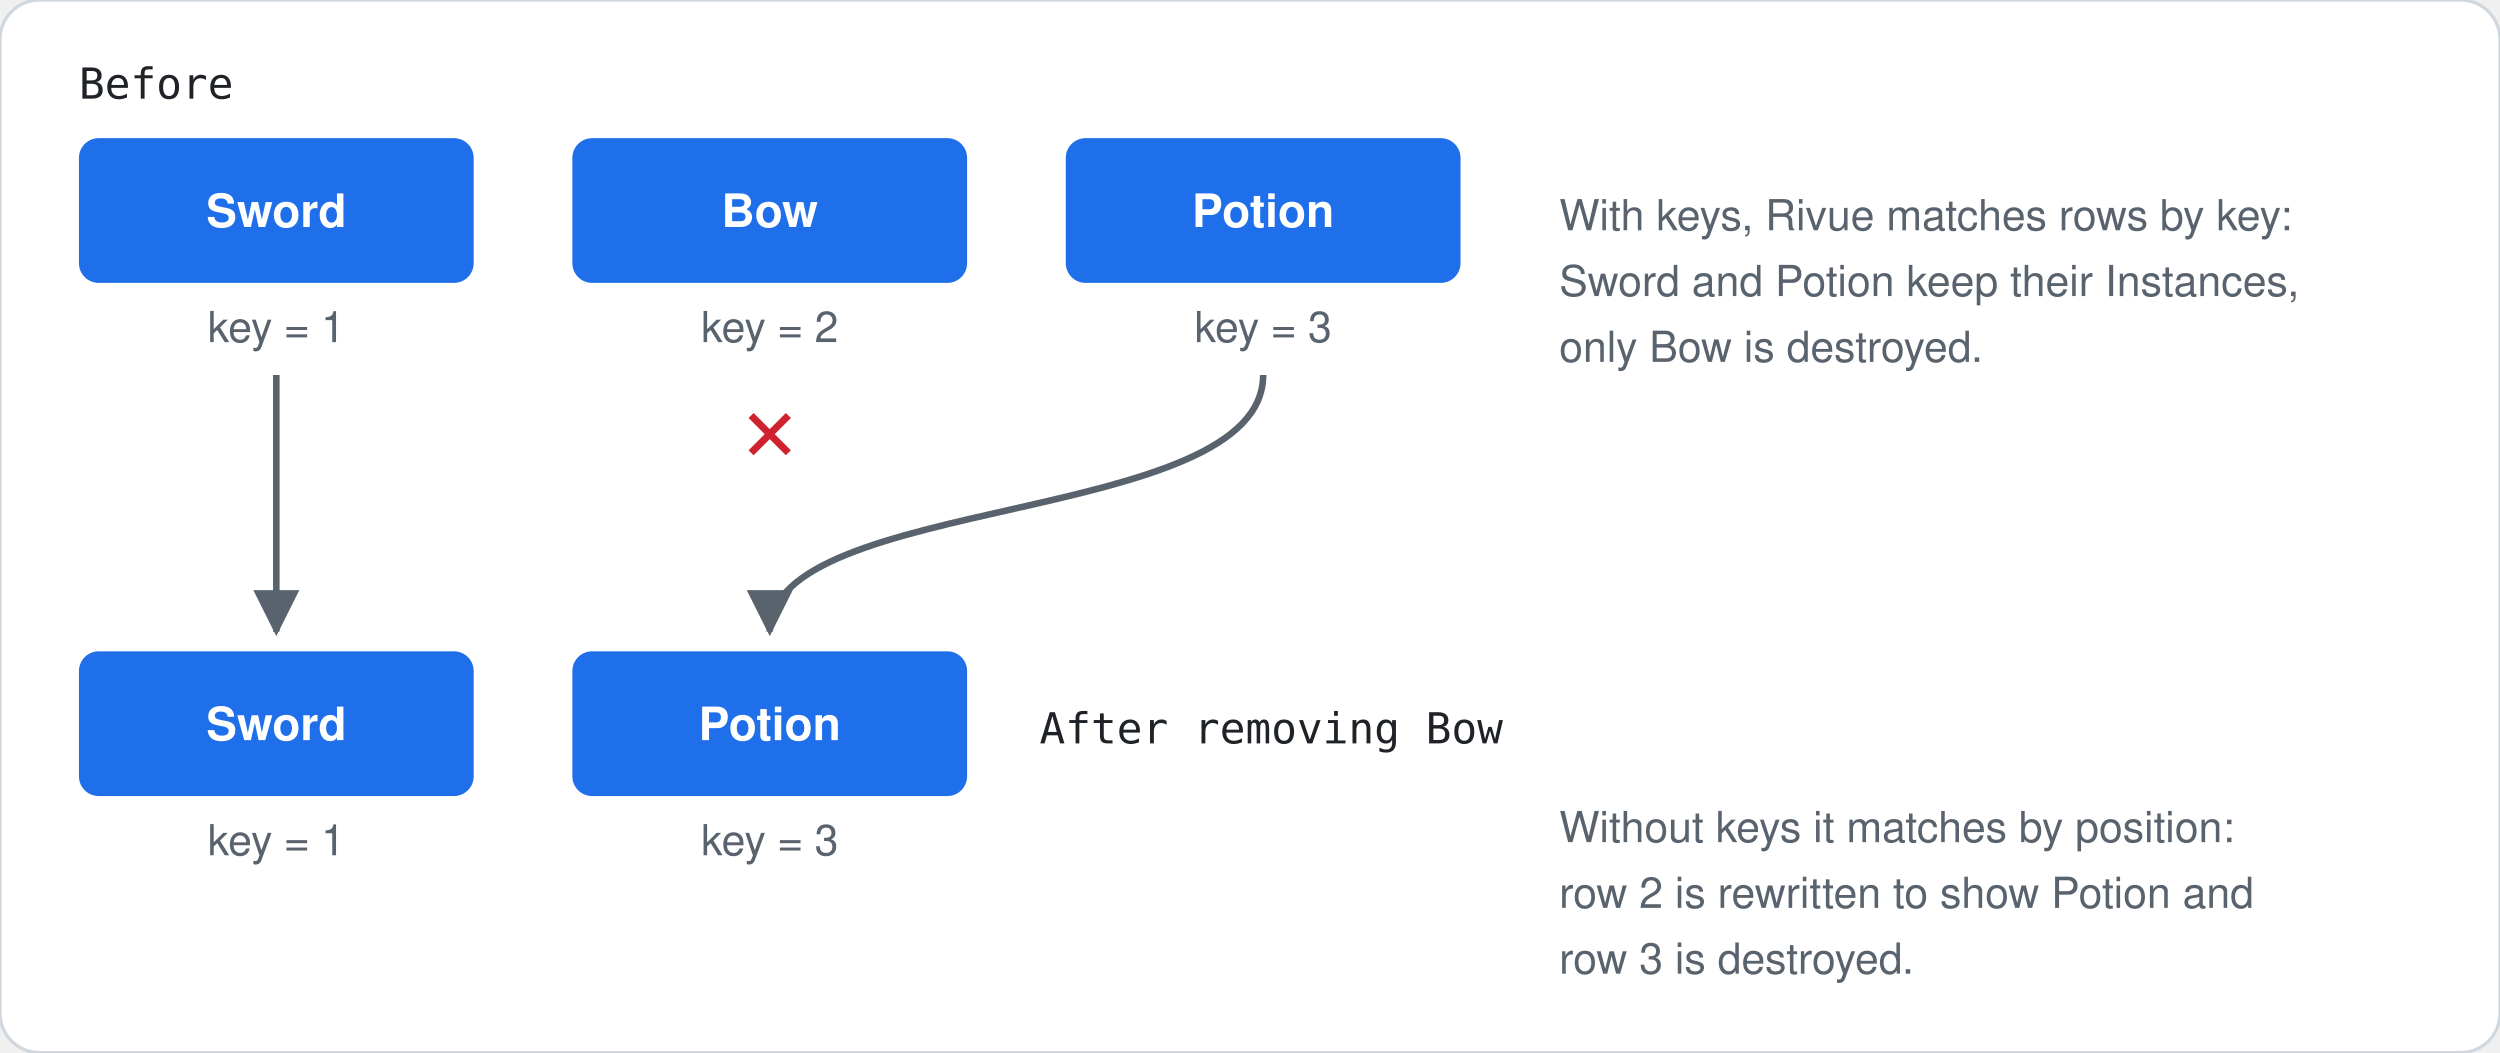
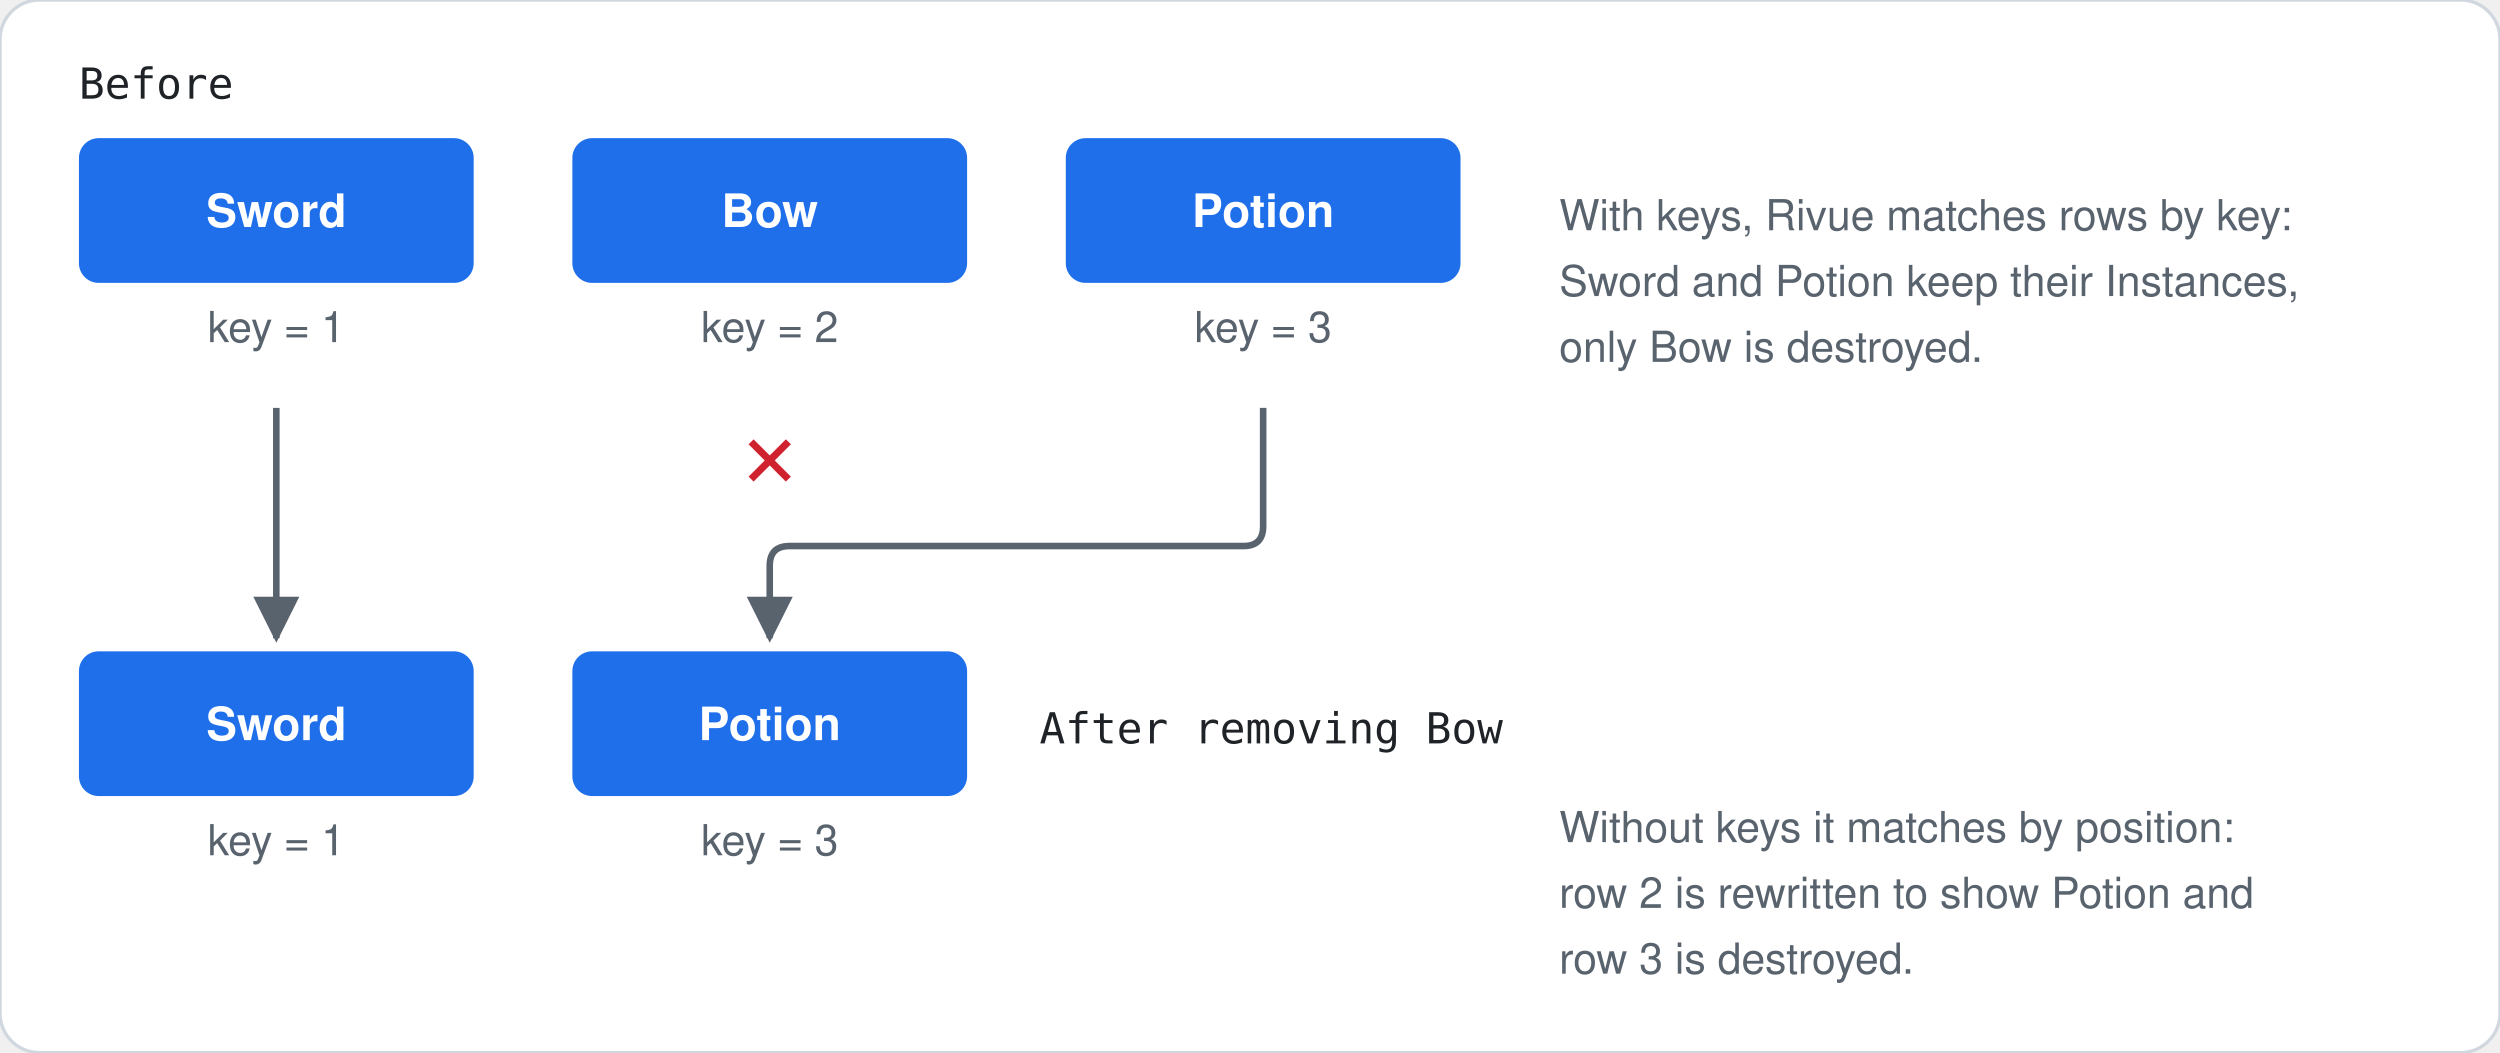
<svg xmlns="http://www.w3.org/2000/svg" viewBox="0 0 760 320" width="760" height="320">
  <rect width="760" height="320" rx="12" fill="#ffffff" stroke="#d0d7de" />
  <defs>
    <marker id="a" viewBox="0 0 10 10" refX="9" refY="5" markerWidth="7" markerHeight="7" orient="auto">
      <path d="M0 0 L10 5 L0 10 z" fill="#59636e" />
    </marker>
  </defs>
  <text xml:space="preserve" x="24" y="30" text-anchor="start" font-family="ui-monospace, SFMono-Regular, Menlo, Consolas, monospace" font-size="13" fill="#1f2328">Before</text>
  <rect x="24" y="42" width="120" height="44" rx="6" fill="#1f6feb" />
  <text x="84.0" y="69.0" text-anchor="middle" font-family="-apple-system, Segoe UI, Helvetica, Arial, sans-serif" font-size="14" font-weight="600" fill="#fff">Sword</text>
  <text x="84" y="104" text-anchor="middle" font-family="-apple-system, Segoe UI, Helvetica, Arial, sans-serif" font-size="13" fill="#59636e">key = 1</text>
  <rect x="174" y="42" width="120" height="44" rx="6" fill="#1f6feb" />
  <text x="234.0" y="69.0" text-anchor="middle" font-family="-apple-system, Segoe UI, Helvetica, Arial, sans-serif" font-size="14" font-weight="600" fill="#fff">Bow</text>
  <text x="234" y="104" text-anchor="middle" font-family="-apple-system, Segoe UI, Helvetica, Arial, sans-serif" font-size="13" fill="#59636e">key = 2</text>
  <rect x="324" y="42" width="120" height="44" rx="6" fill="#1f6feb" />
  <text x="384.0" y="69.0" text-anchor="middle" font-family="-apple-system, Segoe UI, Helvetica, Arial, sans-serif" font-size="14" font-weight="600" fill="#fff">Potion</text>
  <text x="384" y="104" text-anchor="middle" font-family="-apple-system, Segoe UI, Helvetica, Arial, sans-serif" font-size="13" fill="#59636e">key = 3</text>
  <text xml:space="preserve" x="316" y="226" text-anchor="start" font-family="ui-monospace, SFMono-Regular, Menlo, Consolas, monospace" font-size="13" fill="#1f2328">After removing Bow</text>
  <rect x="24" y="198" width="120" height="44" rx="6" fill="#1f6feb" />
  <text x="84.0" y="225.0" text-anchor="middle" font-family="-apple-system, Segoe UI, Helvetica, Arial, sans-serif" font-size="14" font-weight="600" fill="#fff">Sword</text>
  <text x="84" y="260" text-anchor="middle" font-family="-apple-system, Segoe UI, Helvetica, Arial, sans-serif" font-size="13" fill="#59636e">key = 1</text>
  <rect x="174" y="198" width="120" height="44" rx="6" fill="#1f6feb" />
  <text x="234.0" y="225.0" text-anchor="middle" font-family="-apple-system, Segoe UI, Helvetica, Arial, sans-serif" font-size="14" font-weight="600" fill="#fff">Potion</text>
  <text x="234" y="260" text-anchor="middle" font-family="-apple-system, Segoe UI, Helvetica, Arial, sans-serif" font-size="13" fill="#59636e">key = 3</text>
-   <path d="M84 114 L84 192" stroke="#59636e" stroke-width="2" fill="none" marker-end="url(#a)" />
-   <path d="M384 114 C384 160 234 150 234 192" stroke="#59636e" stroke-width="2" fill="none" marker-end="url(#a)" />
-   <text x="234" y="140" text-anchor="middle" font-family="-apple-system, Segoe UI, Helvetica, Arial, sans-serif" font-size="22" fill="#cf222e">✕</text>
+   <path d="M84 124 V194" stroke="#59636e" stroke-width="2" fill="none" marker-end="url(#a)" />
+   <path d="M384 124 V160 Q384 166 378 166 H240 Q234 166 234 172 V194" stroke="#59636e" stroke-width="2" fill="none" marker-end="url(#a)" />
+   <text x="234" y="148" text-anchor="middle" font-family="-apple-system, Segoe UI, Helvetica, Arial, sans-serif" font-size="22" fill="#cf222e">✕</text>
  <text x="474" y="70" text-anchor="start" font-family="-apple-system, Segoe UI, Helvetica, Arial, sans-serif" font-size="13" fill="#59636e">With keys, Rivue matches rows by key:</text>
  <text x="474" y="90" text-anchor="start" font-family="-apple-system, Segoe UI, Helvetica, Arial, sans-serif" font-size="13" fill="#59636e">Sword and Potion keep their Instances,</text>
  <text x="474" y="110" text-anchor="start" font-family="-apple-system, Segoe UI, Helvetica, Arial, sans-serif" font-size="13" fill="#59636e">only Bow is destroyed.</text>
  <text x="474" y="256" text-anchor="start" font-family="-apple-system, Segoe UI, Helvetica, Arial, sans-serif" font-size="13" fill="#59636e">Without keys it matches by position:</text>
  <text x="474" y="276" text-anchor="start" font-family="-apple-system, Segoe UI, Helvetica, Arial, sans-serif" font-size="13" fill="#59636e">row 2 is rewritten to show Potion and</text>
  <text x="474" y="296" text-anchor="start" font-family="-apple-system, Segoe UI, Helvetica, Arial, sans-serif" font-size="13" fill="#59636e">row 3 is destroyed.</text>
</svg>
